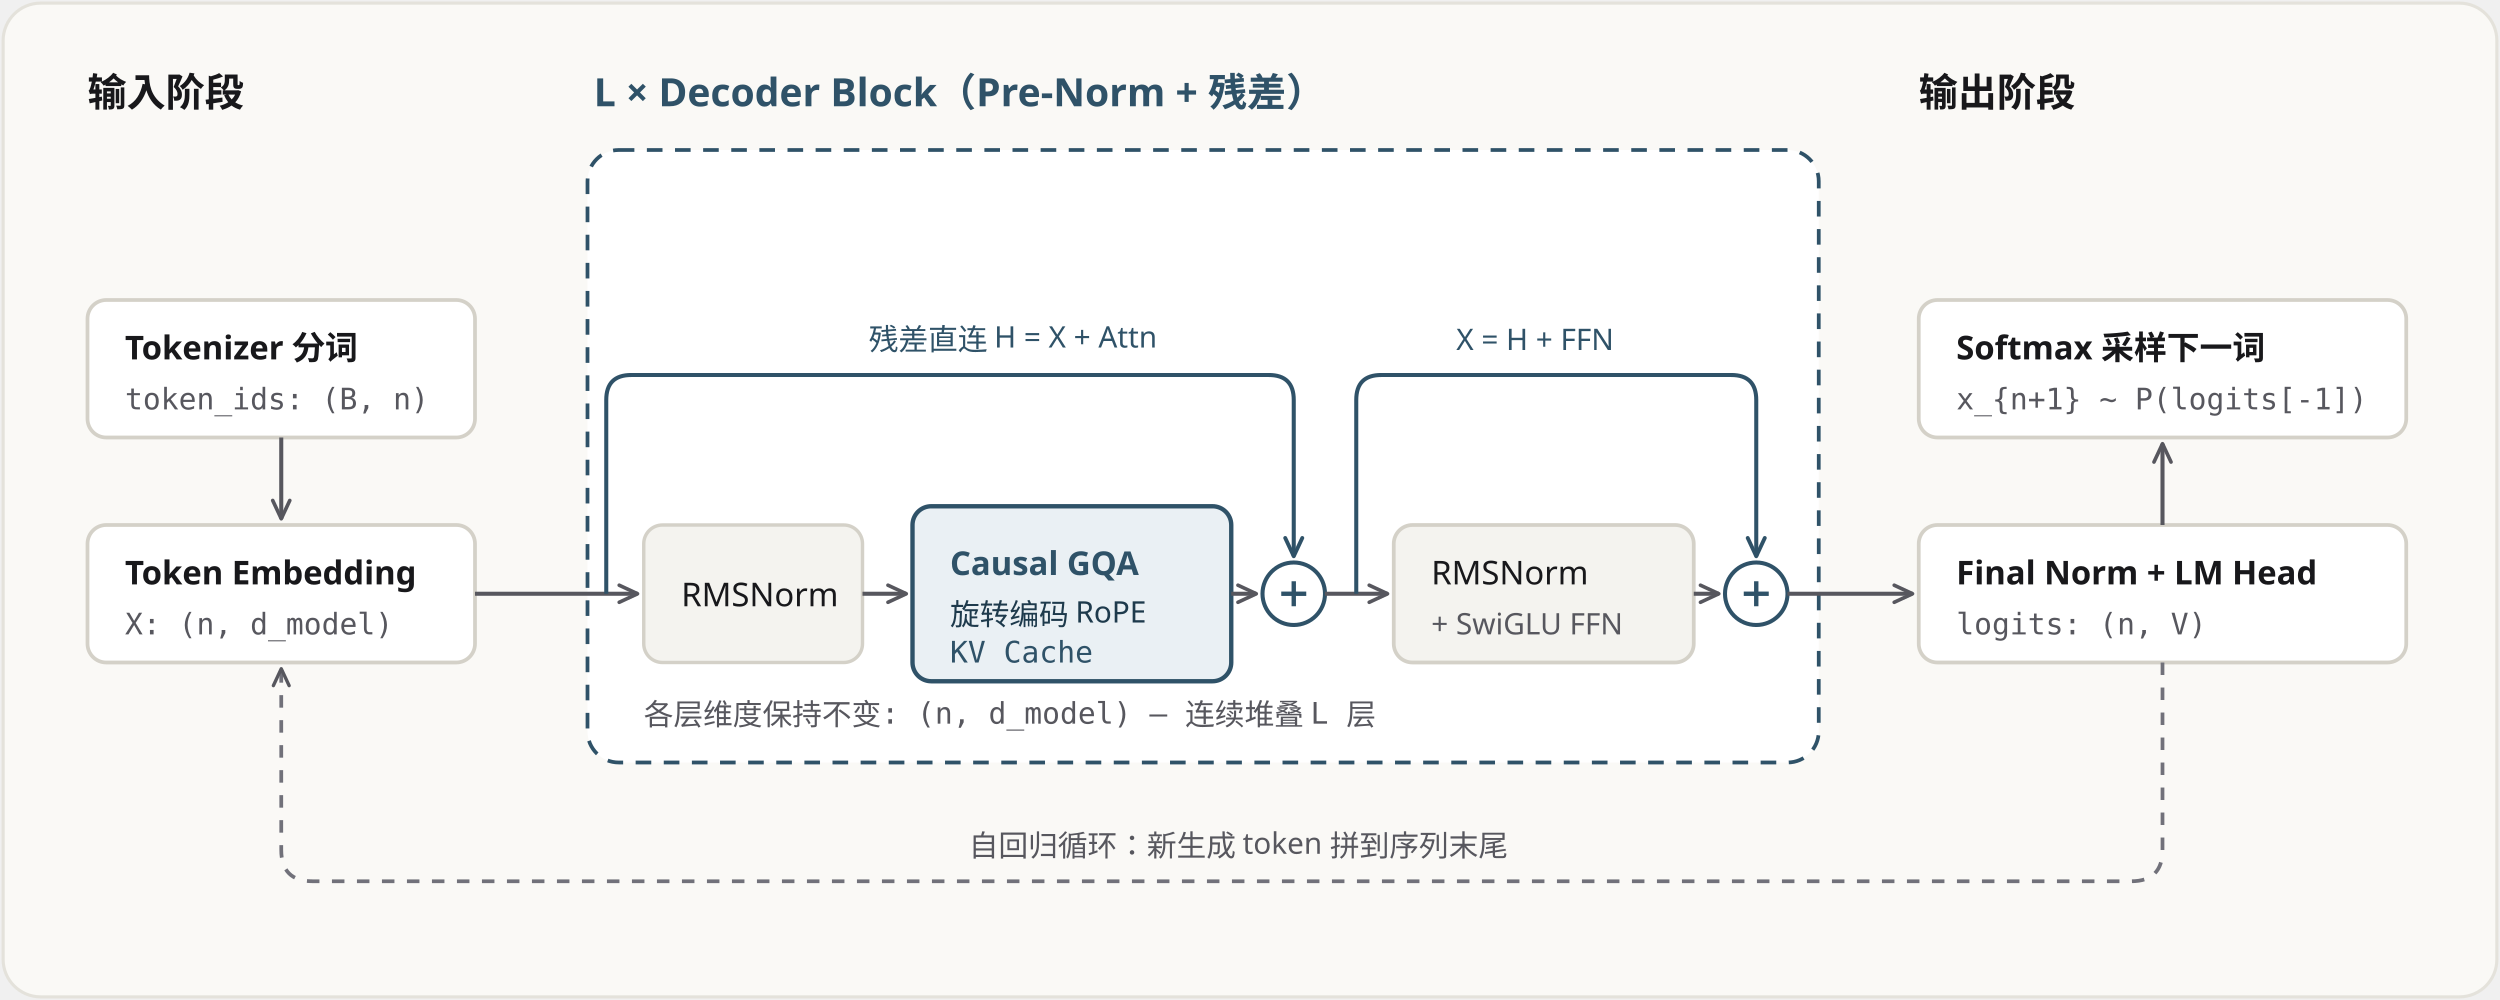
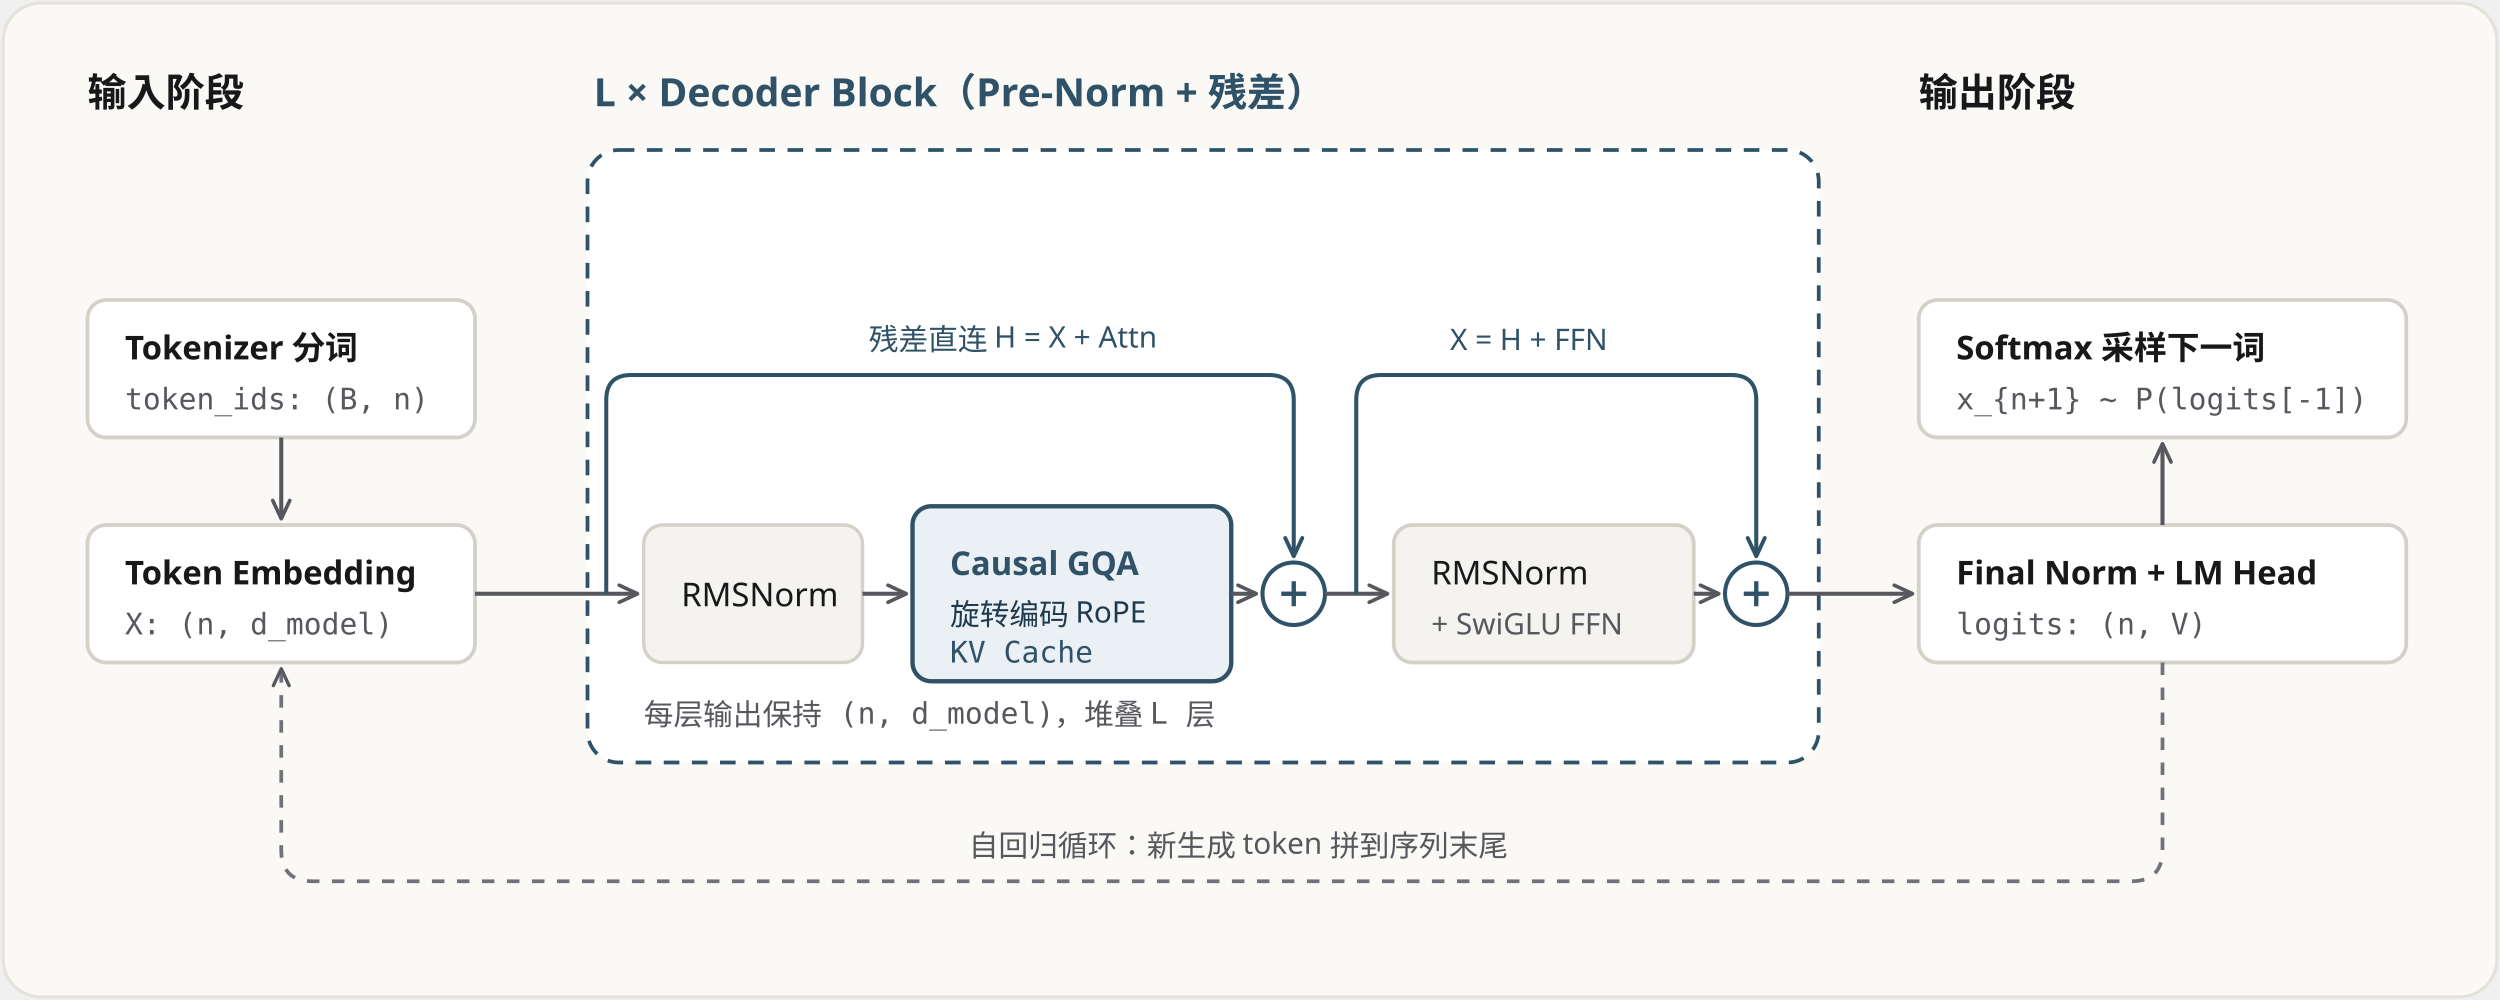
<svg xmlns="http://www.w3.org/2000/svg" viewBox="0 0 800 320" width="800" height="320" font-family="'DM Sans Variable','PingFang SC','Microsoft YaHei',sans-serif">
  <defs>
    <marker id="arrow" viewBox="0 0 10 10" refX="8.5" refY="5" markerWidth="6" markerHeight="6" orient="auto-start-reverse">
      <path d="M 1 1.5 L 8.5 5 L 1 8.5" fill="none" stroke="#57575e" stroke-width="1.5" stroke-linecap="round" stroke-linejoin="round" />
    </marker>
    <marker id="arrow-acc" viewBox="0 0 10 10" refX="8.5" refY="5" markerWidth="6" markerHeight="6" orient="auto-start-reverse">
      <path d="M 1 1.5 L 8.5 5 L 1 8.5" fill="none" stroke="#2f5268" stroke-width="1.6" stroke-linecap="round" stroke-linejoin="round" />
    </marker>
  </defs>
  <rect x="1" y="1" width="798" height="318" rx="12" fill="#faf9f6" stroke="#e4e2db" stroke-width="1" />
  <text x="28" y="34" font-size="12.5" font-weight="600" fill="#18181b">输入阶段</text>
  <text x="190" y="34" font-size="12.5" font-weight="600" fill="#2f5268">L × Decoder Block（Pre-Norm + 残差）</text>
  <text x="614" y="34" font-size="12.5" font-weight="600" fill="#18181b">输出阶段</text>
  <rect x="188" y="48" width="394" height="196" rx="10" fill="#ffffff" stroke="#2f5268" stroke-width="1.2" stroke-dasharray="5 4" />
  <rect x="28" y="96" width="124" height="44" rx="6" fill="#ffffff" stroke="#d4d1c8" stroke-width="1.2" />
  <text x="40" y="115" font-size="10.5" font-weight="600" fill="#18181b">Tokenizer 分词</text>
  <text x="40" y="131" font-size="9.5" font-family="'JetBrains Mono Variable',monospace" fill="#57575e">token_ids: (B, n)</text>
  <rect x="28" y="168" width="124" height="44" rx="6" fill="#ffffff" stroke="#d4d1c8" stroke-width="1.2" />
  <text x="40" y="187" font-size="10.5" font-weight="600" fill="#18181b">Token Embedding</text>
  <text x="40" y="203" font-size="9.5" font-family="'JetBrains Mono Variable',monospace" fill="#57575e">X: (n, d_model)</text>
  <path d="M 90 140 L 90 166" fill="none" stroke="#57575e" stroke-width="1.3" marker-end="url(#arrow)" />
  <path d="M 152 190 L 204 190" fill="none" stroke="#57575e" stroke-width="1.3" marker-end="url(#arrow)" />
  <rect x="206" y="168" width="70" height="44" rx="6" fill="#f4f3ef" stroke="#d4d1c8" stroke-width="1.1" />
  <text x="218" y="194" font-size="10.5" font-weight="500" fill="#18181b">RMSNorm</text>
  <rect x="292" y="162" width="102" height="56" rx="6" fill="#eaf0f4" stroke="#2f5268" stroke-width="1.4" />
  <text x="304" y="184" font-size="10.5" font-weight="600" fill="#2f5268">Causal GQA</text>
  <text x="304" y="200" font-size="9.5" fill="#1e3a4c">旋转编码 RoPE</text>
  <text x="304" y="212" font-size="9.5" font-family="'JetBrains Mono Variable',monospace" fill="#2f5268">KV Cache</text>
  <circle cx="414" cy="190" r="10" fill="#ffffff" stroke="#2f5268" stroke-width="1.3" />
  <path d="M 410 190 L 418 190 M 414 186 L 414 194" fill="none" stroke="#2f5268" stroke-width="1.4" />
  <path d="M 276 190 L 290 190" fill="none" stroke="#57575e" stroke-width="1.3" marker-end="url(#arrow)" />
  <path d="M 394 190 L 402 190" fill="none" stroke="#57575e" stroke-width="1.3" marker-end="url(#arrow)" />
  <path d="M 194 190 L 194 128 Q 194 120 202 120 L 406 120 Q 414 120 414 128 L 414 178" fill="none" stroke="#2f5268" stroke-width="1.3" marker-end="url(#arrow-acc)" />
  <text x="278" y="112" font-size="9.5" fill="#2f5268">残差直连 H = X + Attn</text>
  <path d="M 424 190 L 444 190" fill="none" stroke="#57575e" stroke-width="1.3" marker-end="url(#arrow)" />
  <rect x="446" y="168" width="96" height="44" rx="6" fill="#f4f3ef" stroke="#d4d1c8" stroke-width="1.2" />
  <text x="458" y="187" font-size="10.5" font-weight="500" fill="#18181b">RMSNorm</text>
  <text x="458" y="203" font-size="9.5" fill="#57575e">+ SwiGLU FFN</text>
  <circle cx="562" cy="190" r="10" fill="#ffffff" stroke="#2f5268" stroke-width="1.3" />
  <path d="M 558 190 L 566 190 M 562 186 L 562 194" fill="none" stroke="#2f5268" stroke-width="1.4" />
  <path d="M 542 190 L 550 190" fill="none" stroke="#57575e" stroke-width="1.3" marker-end="url(#arrow)" />
  <path d="M 434 190 L 434 128 Q 434 120 442 120 L 554 120 Q 562 120 562 128 L 562 178" fill="none" stroke="#2f5268" stroke-width="1.3" marker-end="url(#arrow-acc)" />
-   <text x="466" y="112" font-size="9.5" fill="#2f5268">X = H + FFN</text>
-   <text x="206" y="232" font-size="9.5" font-family="'JetBrains Mono Variable',monospace" fill="#57575e">各层维度保持不变: (n, d_model) — 连续堆叠 L 层</text>
+   <text x="464" y="112" font-size="9.5" fill="#2f5268">X = H + FFN</text>
+   <text x="206" y="232" font-size="9.5" font-family="'JetBrains Mono Variable',monospace" fill="#57575e">每层输出保持 (n, d_model)，堆叠 L 层</text>
  <path d="M 572 190 L 612 190" fill="none" stroke="#57575e" stroke-width="1.3" marker-end="url(#arrow)" />
  <rect x="614" y="168" width="156" height="44" rx="6" fill="#ffffff" stroke="#d4d1c8" stroke-width="1.2" />
  <text x="626" y="187" font-size="10.5" font-weight="600" fill="#18181b">Final Norm + LM Head</text>
  <text x="626" y="203" font-size="9.5" font-family="'JetBrains Mono Variable',monospace" fill="#57575e">logits: (n, V)</text>
  <path d="M 692 168 L 692 142" fill="none" stroke="#57575e" stroke-width="1.3" marker-end="url(#arrow)" />
  <rect x="614" y="96" width="156" height="44" rx="6" fill="#ffffff" stroke="#d4d1c8" stroke-width="1.2" />
  <text x="626" y="115" font-size="10.5" font-weight="600" fill="#18181b">Softmax 采样下一词</text>
  <text x="626" y="131" font-size="9.5" font-family="'JetBrains Mono Variable',monospace" fill="#57575e">x_{n+1} ~ P(logits[-1])</text>
  <path d="M 692 212 L 692 272 Q 692 282 682 282 L 100 282 Q 90 282 90 272 L 90 214" fill="none" stroke="#71717a" stroke-width="1.2" stroke-dasharray="4 4" marker-end="url(#arrow)" />
  <text x="310" y="274" font-size="9.5" fill="#57575e">自回归循环：新生成 token 拼到序列末尾</text>
</svg>
